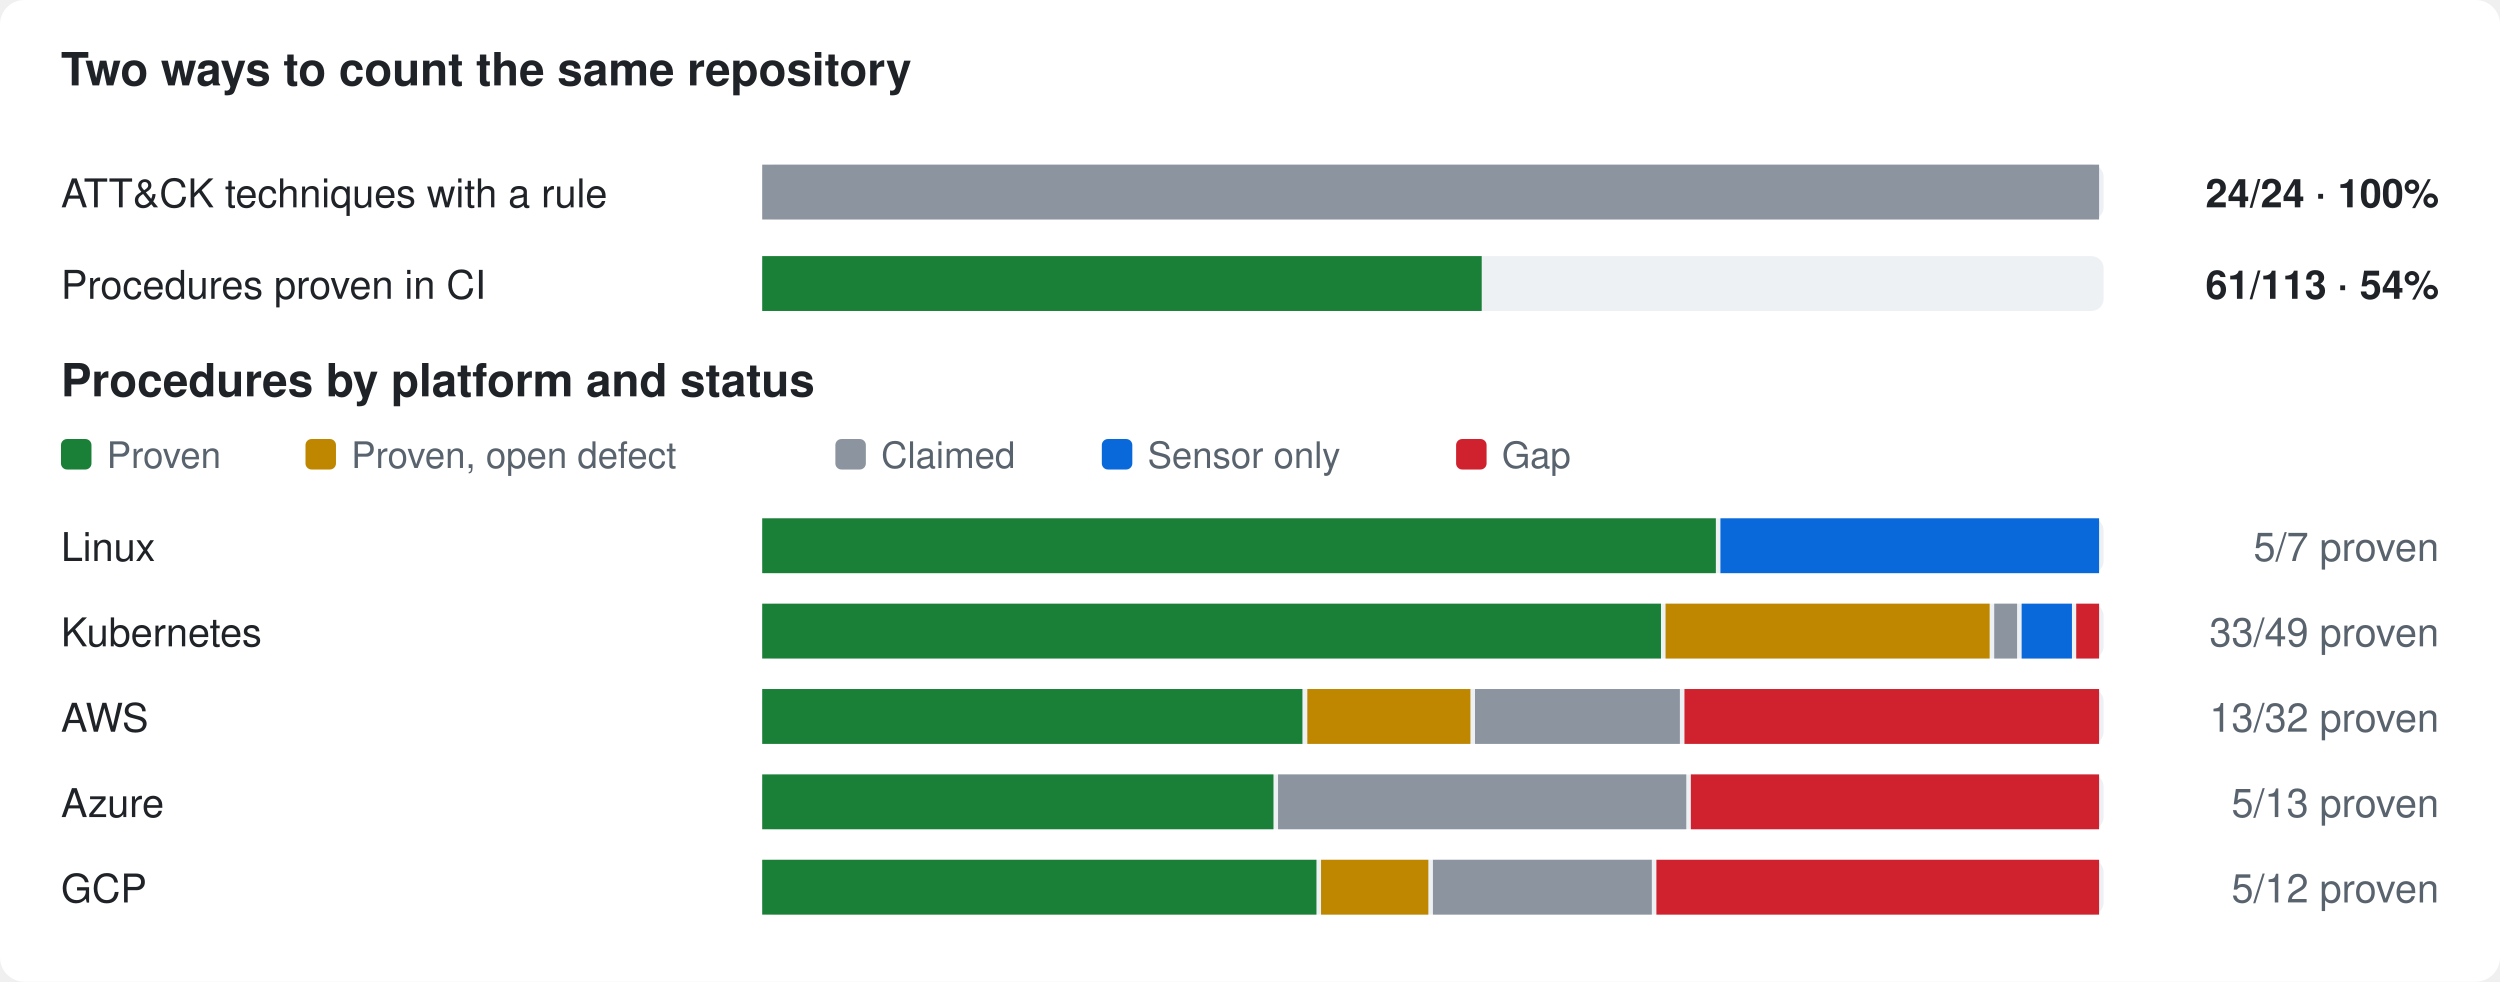
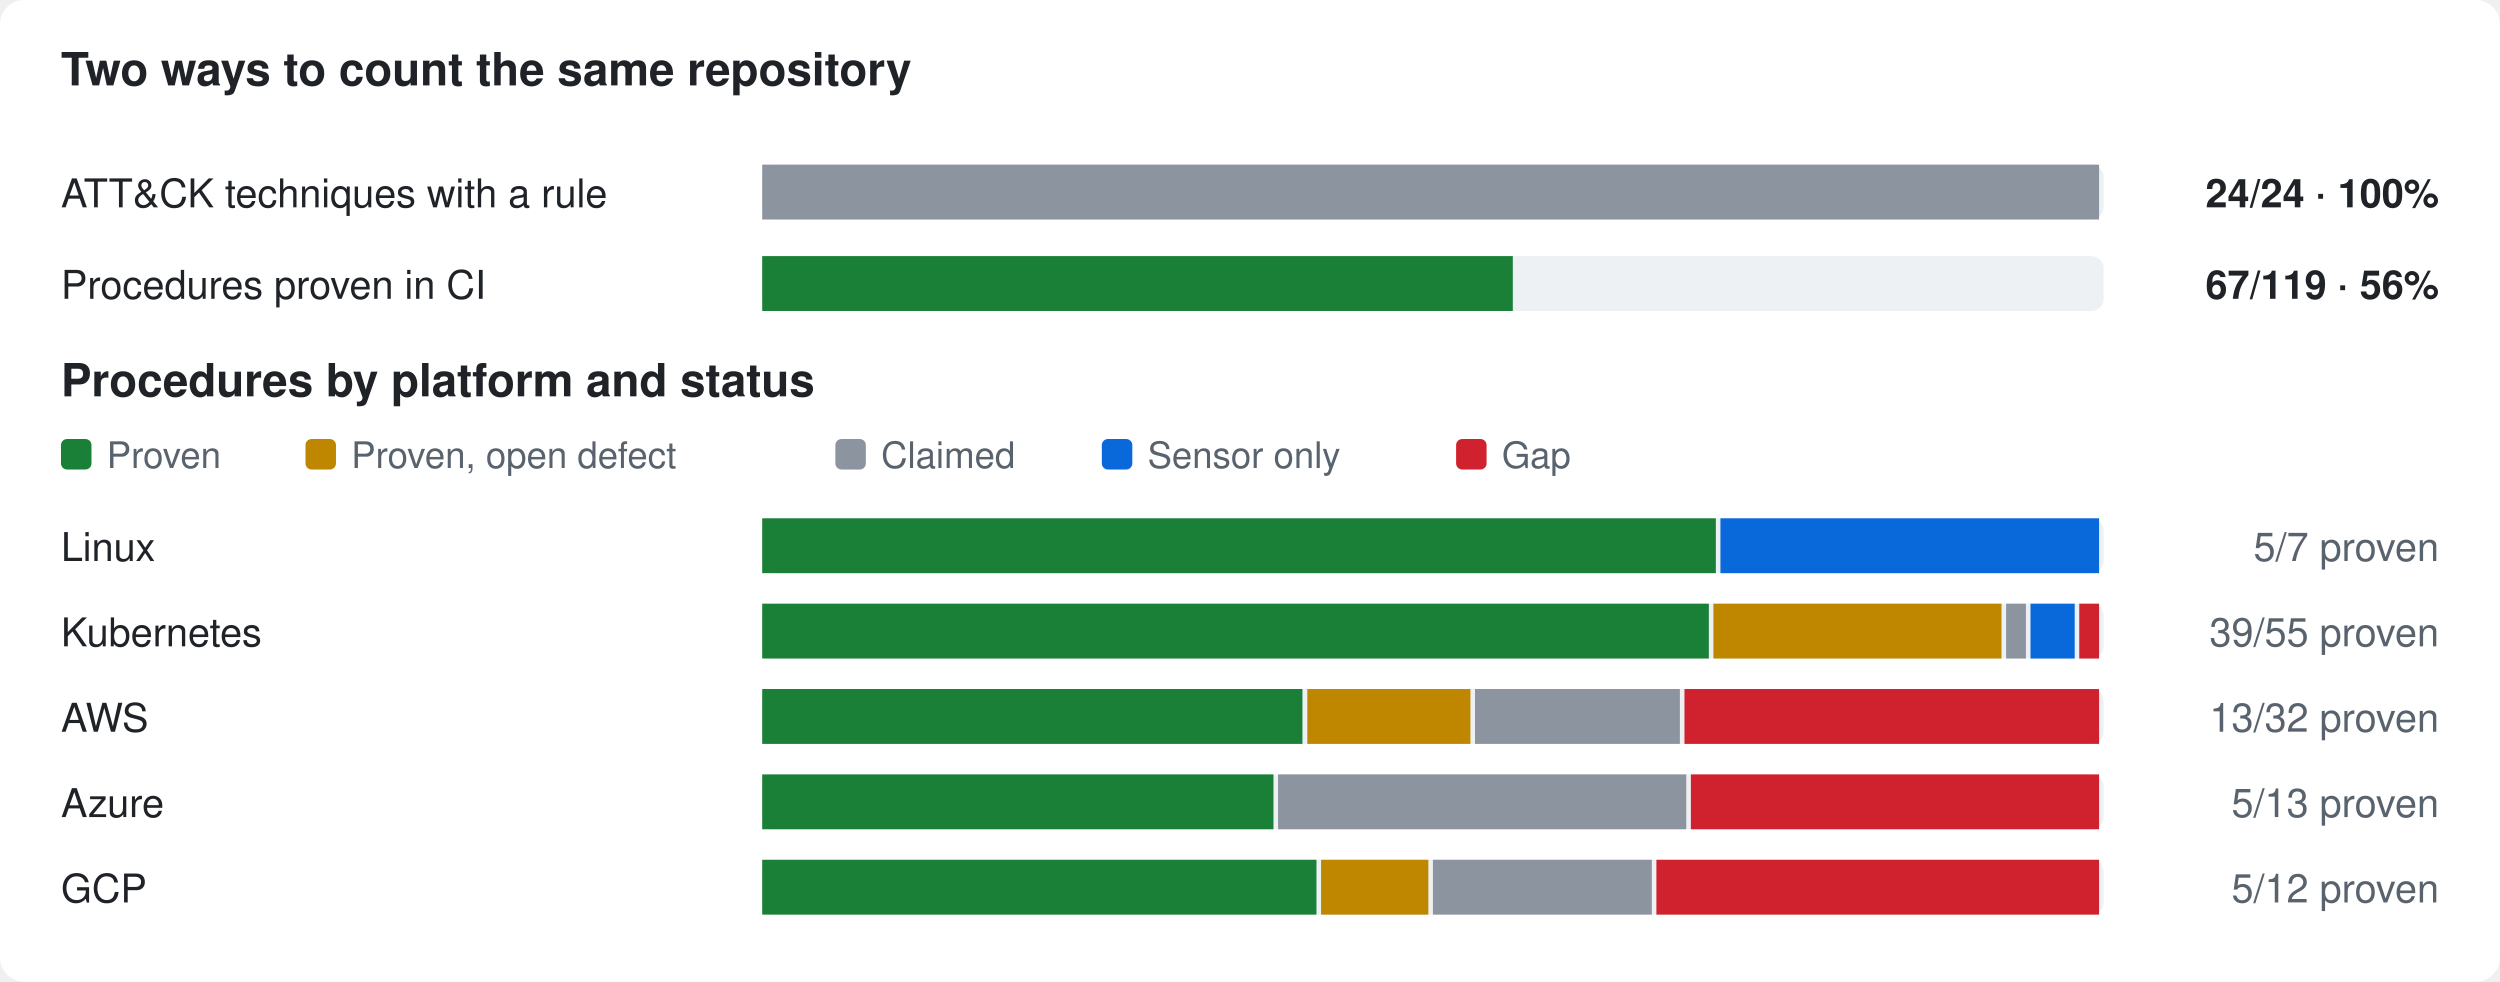
- <svg xmlns="http://www.w3.org/2000/svg" width="820" height="322" viewBox="0 0 820 322" font-family="-apple-system,BlinkMacSystemFont,'Segoe UI',Helvetica,Arial,sans-serif" role="img" aria-label="Procedure coverage: 61 of 113 procedures proven in CI">
+ <svg xmlns="http://www.w3.org/2000/svg" width="820" height="322" viewBox="0 0 820 322" font-family="-apple-system,BlinkMacSystemFont,'Segoe UI',Helvetica,Arial,sans-serif" role="img" aria-label="Procedure coverage: 67 of 119 procedures proven in CI">
  <rect width="820" height="322" rx="8" fill="#ffffff" />
  <text x="20" y="28" fill="#1f2328" font-size="15" font-weight="600" text-anchor="start">Two ways to count the same repository</text>
  <text x="20" y="68" fill="#1f2328" font-size="13" font-weight="400" text-anchor="start">ATT&amp;CK techniques with a rule</text>
  <rect x="250" y="54" width="440" height="18" rx="4" fill="#eef1f4" />
  <rect x="250.0" y="54" width="438.5" height="18" fill="#8c959f" />
  <text x="800" y="68" fill="#1f2328" font-size="13" font-weight="600" text-anchor="end">24/24 · 100%</text>
  <text x="20" y="98" fill="#1f2328" font-size="13" font-weight="400" text-anchor="start">Procedures proven in CI</text>
  <rect x="250" y="84" width="440" height="18" rx="4" fill="#eef1f4" />
-   <rect x="250.0" y="84" width="236.0" height="18" fill="#1a7f37" />
-   <text x="800" y="98" fill="#1f2328" font-size="13" font-weight="600" text-anchor="end">61/113 · 54%</text>
+   <rect x="250.0" y="84" width="246.2" height="18" fill="#1a7f37" />
+   <text x="800" y="98" fill="#1f2328" font-size="13" font-weight="600" text-anchor="end">67/119 · 56%</text>
  <text x="20" y="130" fill="#1f2328" font-size="15" font-weight="600" text-anchor="start">Procedures by platform and status</text>
  <rect x="20" y="144" width="10" height="10" rx="2" fill="#1a7f37" />
  <text x="35" y="153.5" fill="#59636e" font-size="12" font-weight="400" text-anchor="start">Proven</text>
  <rect x="100.2" y="144" width="10" height="10" rx="2" fill="#bf8700" />
  <text x="115.2" y="153.5" fill="#59636e" font-size="12" font-weight="400" text-anchor="start">Proven, open defect</text>
  <rect x="274.0" y="144" width="10" height="10" rx="2" fill="#8c959f" />
  <text x="289.0" y="153.5" fill="#59636e" font-size="12" font-weight="400" text-anchor="start">Claimed</text>
  <rect x="361.4" y="144" width="10" height="10" rx="2" fill="#0969da" />
  <text x="376.4" y="153.5" fill="#59636e" font-size="12" font-weight="400" text-anchor="start">Sensor only</text>
  <rect x="477.6" y="144" width="10" height="10" rx="2" fill="#cf222e" />
  <text x="492.6" y="153.5" fill="#59636e" font-size="12" font-weight="400" text-anchor="start">Gap</text>
  <text x="20" y="184" fill="#1f2328" font-size="13" font-weight="400" text-anchor="start">Linux</text>
  <rect x="250" y="170" width="440" height="18" rx="4" fill="#eef1f4" />
  <rect x="250.0" y="170" width="312.8" height="18" fill="#1a7f37" />
  <rect x="564.3" y="170" width="124.2" height="18" fill="#0969da" />
  <text x="800" y="184" fill="#59636e" font-size="13" font-weight="400" text-anchor="end">5/7 proven</text>
  <text x="20" y="212" fill="#1f2328" font-size="13" font-weight="400" text-anchor="start">Kubernetes</text>
  <rect x="250" y="198" width="440" height="18" rx="4" fill="#eef1f4" />
-   <rect x="250.0" y="198" width="294.8" height="18" fill="#1a7f37" />
-   <rect x="546.3" y="198" width="106.3" height="18" fill="#bf8700" />
-   <rect x="654.1" y="198" width="7.5" height="18" fill="#8c959f" />
-   <rect x="663.1" y="198" width="16.5" height="18" fill="#0969da" />
-   <rect x="681.0" y="198" width="7.5" height="18" fill="#cf222e" />
-   <text x="800" y="212" fill="#59636e" font-size="13" font-weight="400" text-anchor="end">33/49 proven</text>
+   <rect x="250.0" y="198" width="310.5" height="18" fill="#1a7f37" />
+   <rect x="562.0" y="198" width="94.5" height="18" fill="#bf8700" />
+   <rect x="658.0" y="198" width="6.5" height="18" fill="#8c959f" />
+   <rect x="666.0" y="198" width="14.5" height="18" fill="#0969da" />
+   <rect x="682.0" y="198" width="6.5" height="18" fill="#cf222e" />
+   <text x="800" y="212" fill="#59636e" font-size="13" font-weight="400" text-anchor="end">39/55 proven</text>
  <text x="20" y="240" fill="#1f2328" font-size="13" font-weight="400" text-anchor="start">AWS</text>
  <rect x="250" y="226" width="440" height="18" rx="4" fill="#eef1f4" />
  <rect x="250.0" y="226" width="177.2" height="18" fill="#1a7f37" />
  <rect x="428.8" y="226" width="53.5" height="18" fill="#bf8700" />
  <rect x="483.8" y="226" width="67.2" height="18" fill="#8c959f" />
  <rect x="552.5" y="226" width="136.0" height="18" fill="#cf222e" />
  <text x="800" y="240" fill="#59636e" font-size="13" font-weight="400" text-anchor="end">13/32 proven</text>
  <text x="20" y="268" fill="#1f2328" font-size="13" font-weight="400" text-anchor="start">Azure</text>
  <rect x="250" y="254" width="440" height="18" rx="4" fill="#eef1f4" />
  <rect x="250.0" y="254" width="167.7" height="18" fill="#1a7f37" />
  <rect x="419.2" y="254" width="133.9" height="18" fill="#8c959f" />
  <rect x="554.6" y="254" width="133.9" height="18" fill="#cf222e" />
  <text x="800" y="268" fill="#59636e" font-size="13" font-weight="400" text-anchor="end">5/13 proven</text>
  <text x="20" y="296" fill="#1f2328" font-size="13" font-weight="400" text-anchor="start">GCP</text>
  <rect x="250" y="282" width="440" height="18" rx="4" fill="#eef1f4" />
  <rect x="250.0" y="282" width="181.8" height="18" fill="#1a7f37" />
  <rect x="433.3" y="282" width="35.2" height="18" fill="#bf8700" />
  <rect x="470.0" y="282" width="71.8" height="18" fill="#8c959f" />
  <rect x="543.3" y="282" width="145.2" height="18" fill="#cf222e" />
  <text x="800" y="296" fill="#59636e" font-size="13" font-weight="400" text-anchor="end">5/12 proven</text>
</svg>
